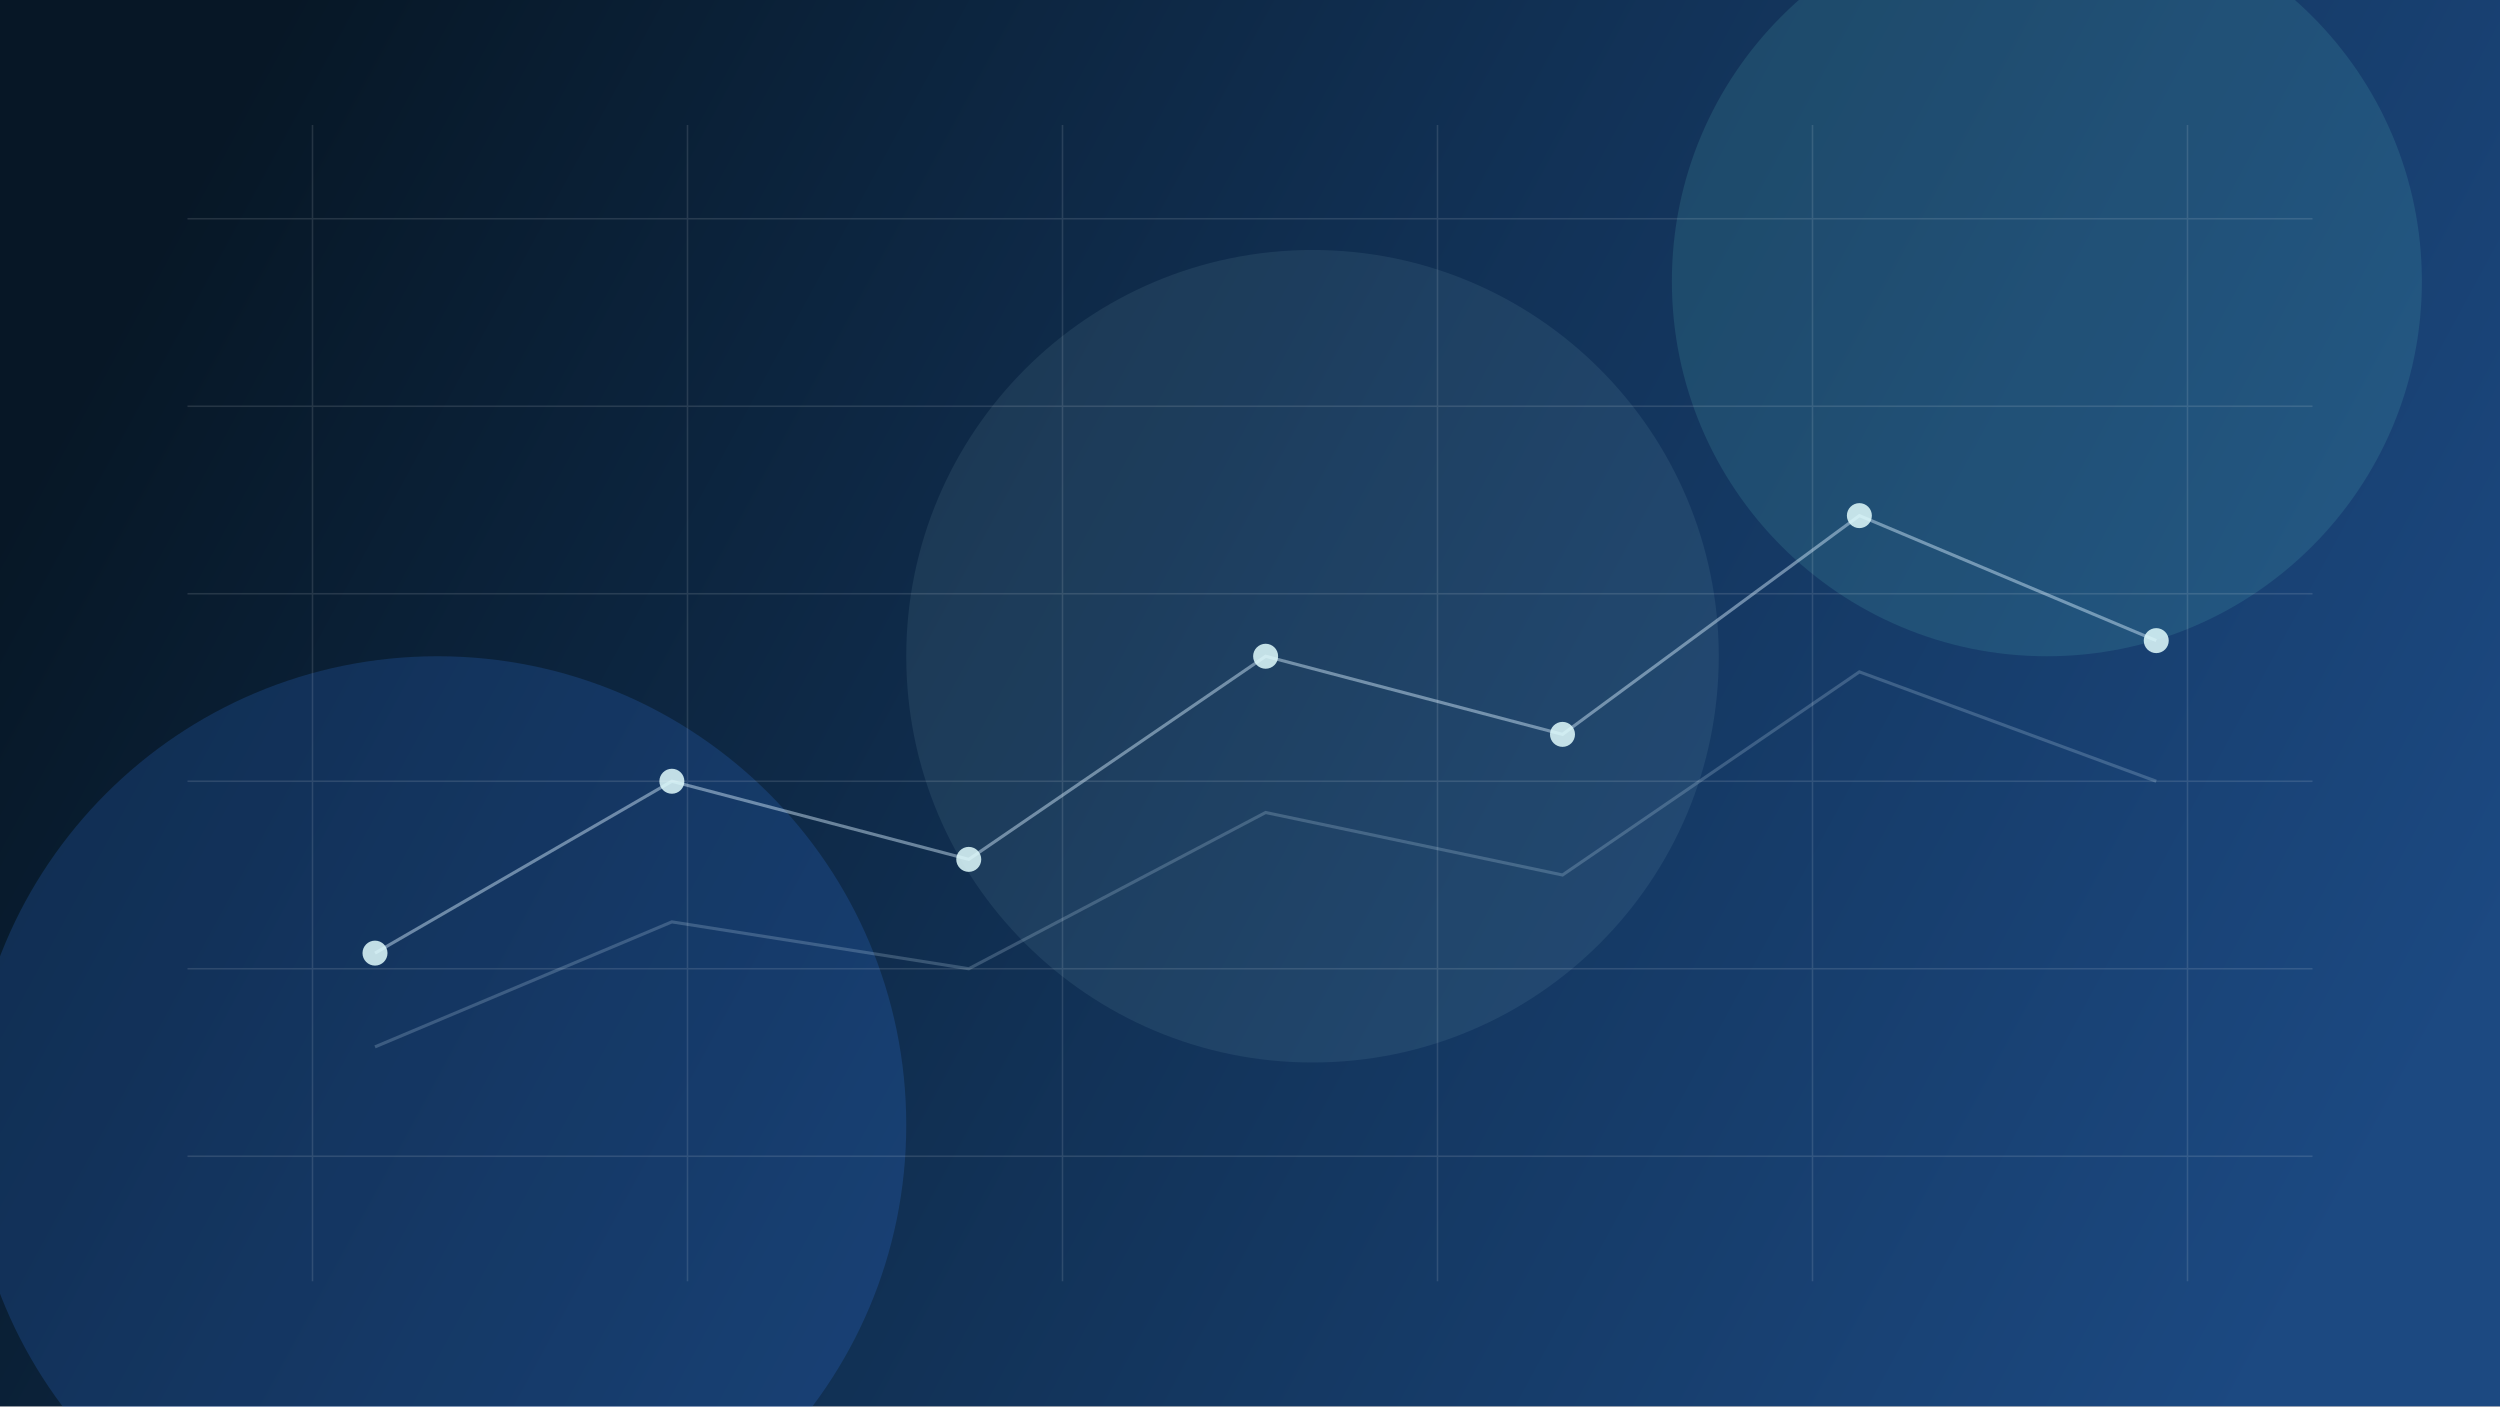
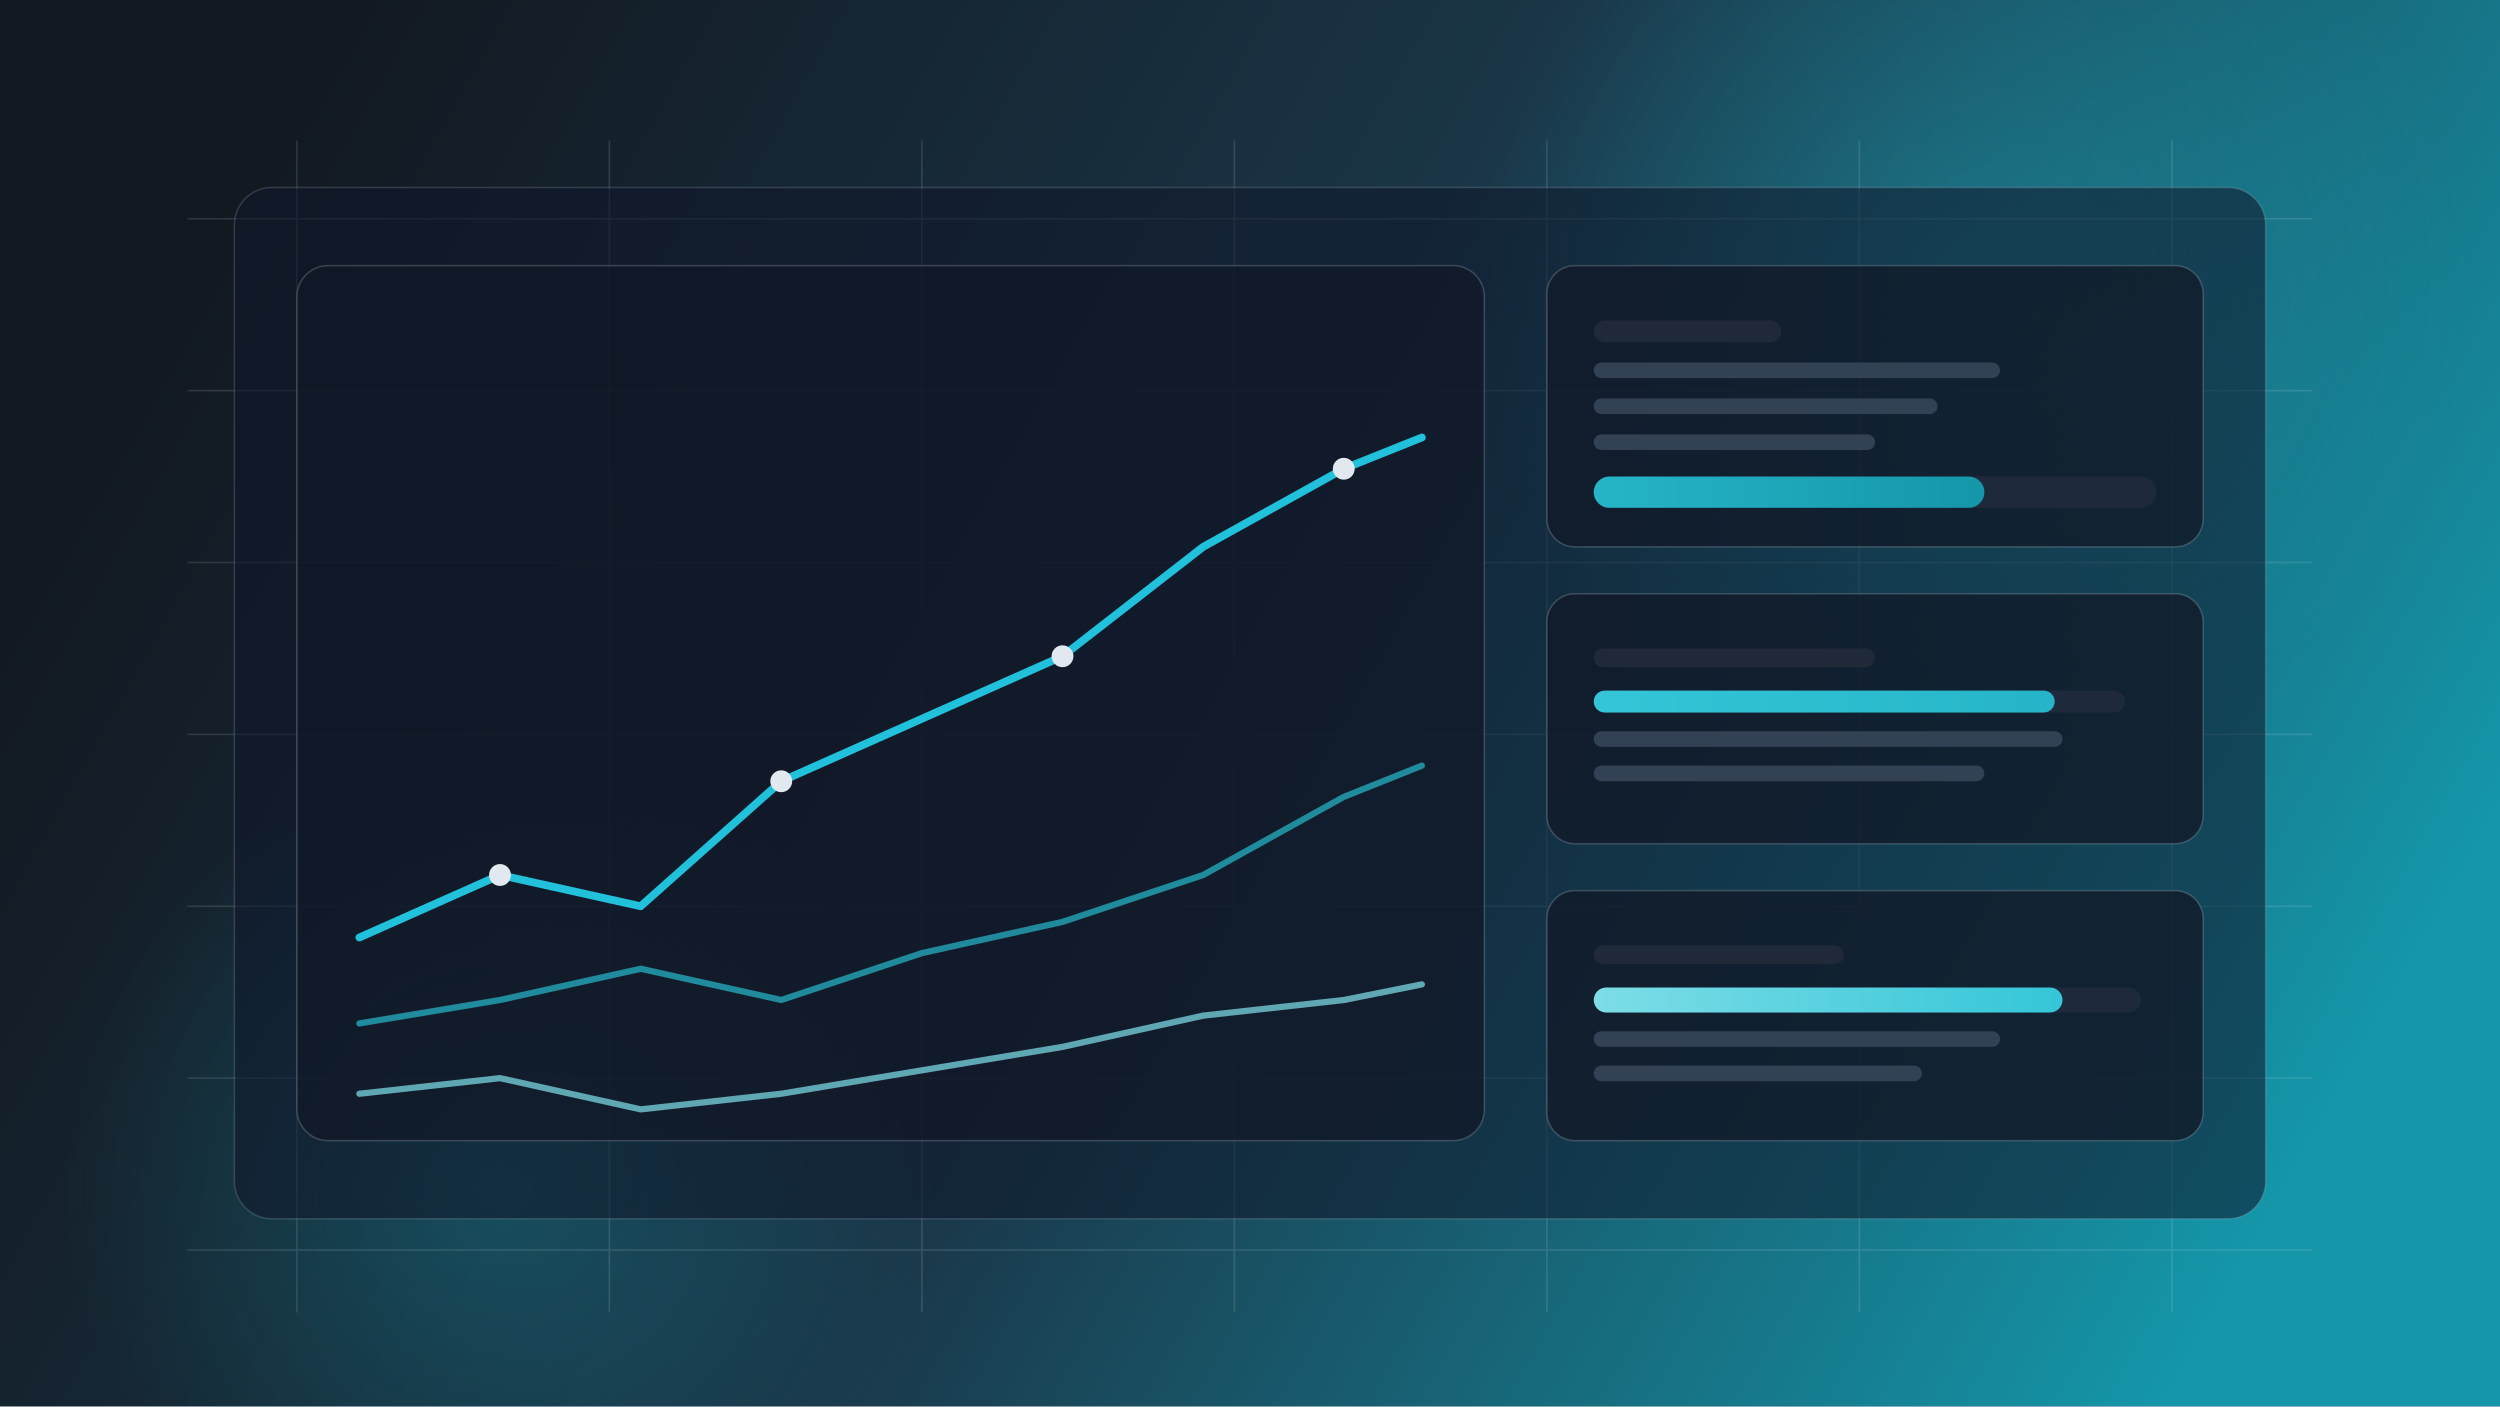
<svg xmlns="http://www.w3.org/2000/svg" width="1600" height="900" viewBox="0 0 1600 900" fill="none">
-   <rect width="1600" height="900" fill="#0B132B" />
-   <rect width="1600" height="900" fill="url(#bg)" fill-opacity="0.92" />
-   <circle cx="1310" cy="180" r="240" fill="#5BC0BE" fill-opacity="0.16" />
-   <circle cx="280" cy="720" r="300" fill="#3A86FF" fill-opacity="0.18" />
-   <circle cx="840" cy="420" r="260" fill="#9AD1D4" fill-opacity="0.1" />
-   <g opacity="0.45" stroke="#D9F0FF" stroke-width="2">
-     <path d="M240 610L430 500L620 550L810 420L1000 470L1190 330L1380 410" />
-     <path d="M240 670L430 590L620 620L810 520L1000 560L1190 430L1380 500" opacity="0.45" />
+   <rect width="1600" height="900" fill="#0B1020" />
+   <rect width="1600" height="900" fill="url(#bg)" />
+   <circle cx="1260" cy="180" r="320" fill="url(#glowA)" />
+   <circle cx="320" cy="760" r="280" fill="url(#glowB)" />
+   <g opacity="0.14" stroke="#E2E8F0">
+     <path d="M120 140H1480" />
+     <path d="M120 250H1480" />
+     <path d="M120 360H1480" />
+     <path d="M120 470H1480" />
+     <path d="M120 580H1480" />
+     <path d="M120 690H1480" />
+     <path d="M120 800H1480" />
+     <path d="M190 90V840" />
+     <path d="M390 90V840" />
+     <path d="M590 90V840" />
+     <path d="M790 90V840" />
+     <path d="M990 90V840" />
+     <path d="M1190 90V840" />
+     <path d="M1390 90V840" />
  </g>
-   <g fill="#E0FBFC" fill-opacity="0.85">
-     <circle cx="240" cy="610" r="8" />
-     <circle cx="430" cy="500" r="8" />
-     <circle cx="620" cy="550" r="8" />
-     <circle cx="810" cy="420" r="8" />
-     <circle cx="1000" cy="470" r="8" />
-     <circle cx="1190" cy="330" r="8" />
-     <circle cx="1380" cy="410" r="8" />
+   <rect x="150" y="120" width="1300" height="660" rx="24" fill="#0F172A" fill-opacity="0.56" stroke="#CBD5E1" stroke-opacity="0.18" />
+   <rect x="190" y="170" width="760" height="560" rx="20" fill="#111827" fill-opacity="0.74" stroke="#E2E8F0" stroke-opacity="0.2" />
+   <rect x="990" y="170" width="420" height="180" rx="18" fill="#111827" fill-opacity="0.74" stroke="#E2E8F0" stroke-opacity="0.2" />
+   <rect x="990" y="380" width="420" height="160" rx="18" fill="#111827" fill-opacity="0.74" stroke="#E2E8F0" stroke-opacity="0.2" />
+   <rect x="990" y="570" width="420" height="160" rx="18" fill="#111827" fill-opacity="0.74" stroke="#E2E8F0" stroke-opacity="0.2" />
+   <g opacity="0.9">
+     <path d="M230 600L320 560L410 580L500 500L590 460L680 420L770 350L860 300L910 280" stroke="#22D3EE" stroke-width="5" stroke-linecap="round" stroke-linejoin="round" />
+     <path d="M230 655L320 640L410 620L500 640L590 610L680 590L770 560L860 510L910 490" stroke="#26B5C8" stroke-width="4" stroke-linecap="round" stroke-linejoin="round" opacity="0.8" />
+     <path d="M230 700L320 690L410 710L500 700L590 685L680 670L770 650L860 640L910 630" stroke="#7DDDE7" stroke-width="4" stroke-linecap="round" stroke-linejoin="round" opacity="0.8" />
  </g>
-   <g opacity="0.12" stroke="#FFFFFF">
-     <path d="M120 140H1480" />
-     <path d="M120 260H1480" />
-     <path d="M120 380H1480" />
-     <path d="M120 500H1480" />
-     <path d="M120 620H1480" />
-     <path d="M120 740H1480" />
-     <path d="M200 80V820" />
-     <path d="M440 80V820" />
-     <path d="M680 80V820" />
-     <path d="M920 80V820" />
-     <path d="M1160 80V820" />
-     <path d="M1400 80V820" />
+   <g fill="#E2E8F0">
+     <circle cx="320" cy="560" r="7" />
+     <circle cx="500" cy="500" r="7" />
+     <circle cx="680" cy="420" r="7" />
+     <circle cx="860" cy="300" r="7" />
+   </g>
+   <g>
+     <rect x="1020" y="205" width="120" height="14" rx="7" fill="#1F2937" />
+     <rect x="1020" y="232" width="260" height="10" rx="5" fill="#334155" />
+     <rect x="1020" y="255" width="220" height="10" rx="5" fill="#334155" />
+     <rect x="1020" y="278" width="180" height="10" rx="5" fill="#334155" />
+     <rect x="1020" y="305" width="360" height="20" rx="10" fill="#1E293B" />
+     <rect x="1020" y="305" width="250" height="20" rx="10" fill="url(#barA)" />
+     <rect x="1020" y="415" width="180" height="12" rx="6" fill="#1F2937" />
+     <rect x="1020" y="442" width="340" height="14" rx="7" fill="#1E293B" />
+     <rect x="1020" y="442" width="295" height="14" rx="7" fill="url(#barB)" />
+     <rect x="1020" y="468" width="300" height="10" rx="5" fill="#334155" />
+     <rect x="1020" y="490" width="250" height="10" rx="5" fill="#334155" />
+     <rect x="1020" y="605" width="160" height="12" rx="6" fill="#1F2937" />
+     <rect x="1020" y="632" width="350" height="16" rx="8" fill="#1E293B" />
+     <rect x="1020" y="632" width="300" height="16" rx="8" fill="url(#barC)" />
+     <rect x="1020" y="660" width="260" height="10" rx="5" fill="#334155" />
+     <rect x="1020" y="682" width="210" height="10" rx="5" fill="#334155" />
  </g>
  <defs>
-     <linearGradient id="bg" x1="132" y1="96" x2="1474" y2="822" gradientUnits="userSpaceOnUse">
-       <stop stop-color="#061826" />
-       <stop offset="0.5" stop-color="#12355B" />
-       <stop offset="1" stop-color="#1D4E89" />
+     <linearGradient id="bg" x1="150" y1="100" x2="1430" y2="820" gradientUnits="userSpaceOnUse">
+       <stop stop-color="#121820" />
+       <stop offset="0.48" stop-color="#1A3648" />
+       <stop offset="1" stop-color="#1596A9" />
+     </linearGradient>
+     <radialGradient id="glowA" cx="0" cy="0" r="1" gradientUnits="userSpaceOnUse" gradientTransform="translate(1260 180) rotate(90) scale(320)">
+       <stop stop-color="#26B5C8" stop-opacity="0.28" />
+       <stop offset="1" stop-color="#26B5C8" stop-opacity="0" />
+     </radialGradient>
+     <radialGradient id="glowB" cx="0" cy="0" r="1" gradientUnits="userSpaceOnUse" gradientTransform="translate(320 760) rotate(90) scale(280)">
+       <stop stop-color="#1596A9" stop-opacity="0.32" />
+       <stop offset="1" stop-color="#1596A9" stop-opacity="0" />
+     </radialGradient>
+     <linearGradient id="barA" x1="1020" y1="315" x2="1270" y2="315" gradientUnits="userSpaceOnUse">
+       <stop stop-color="#26B5C8" />
+       <stop offset="1" stop-color="#1596A9" />
+     </linearGradient>
+     <linearGradient id="barB" x1="1020" y1="449" x2="1315" y2="449" gradientUnits="userSpaceOnUse">
+       <stop stop-color="#34C6D8" />
+       <stop offset="1" stop-color="#26B5C8" />
+     </linearGradient>
+     <linearGradient id="barC" x1="1020" y1="640" x2="1320" y2="640" gradientUnits="userSpaceOnUse">
+       <stop stop-color="#7DDDE7" />
+       <stop offset="1" stop-color="#34C6D8" />
    </linearGradient>
  </defs>
</svg>
